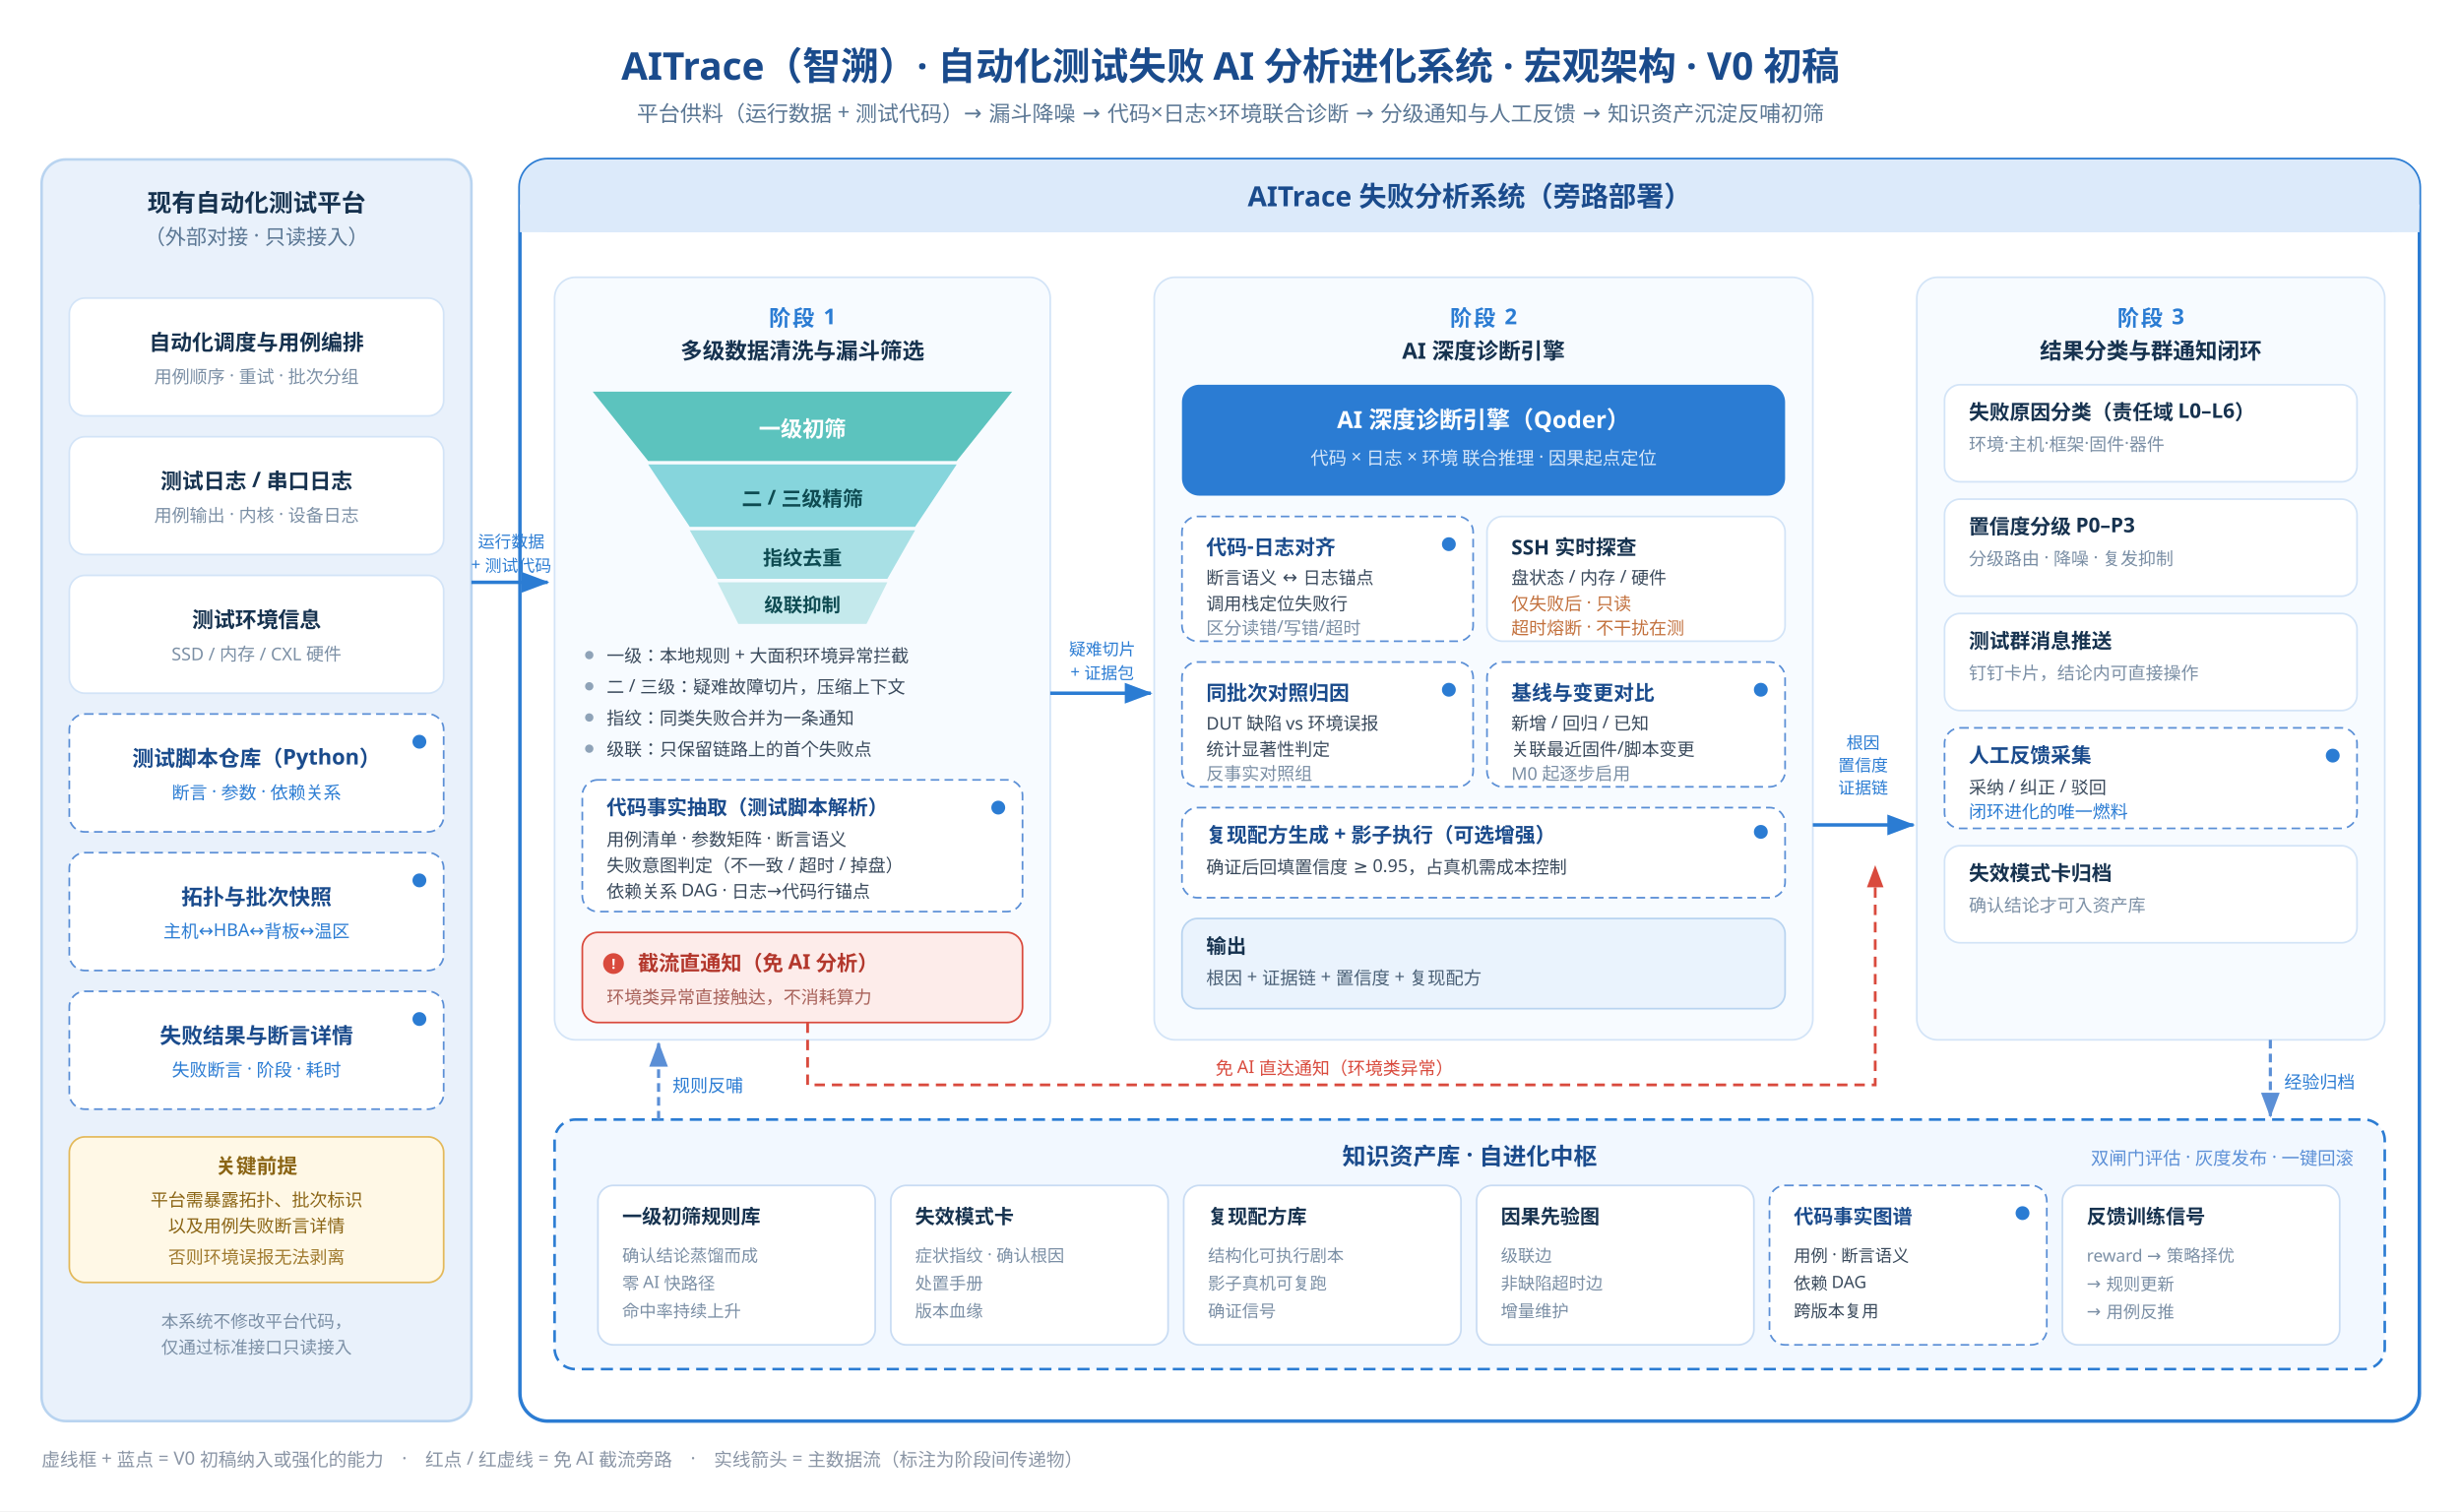
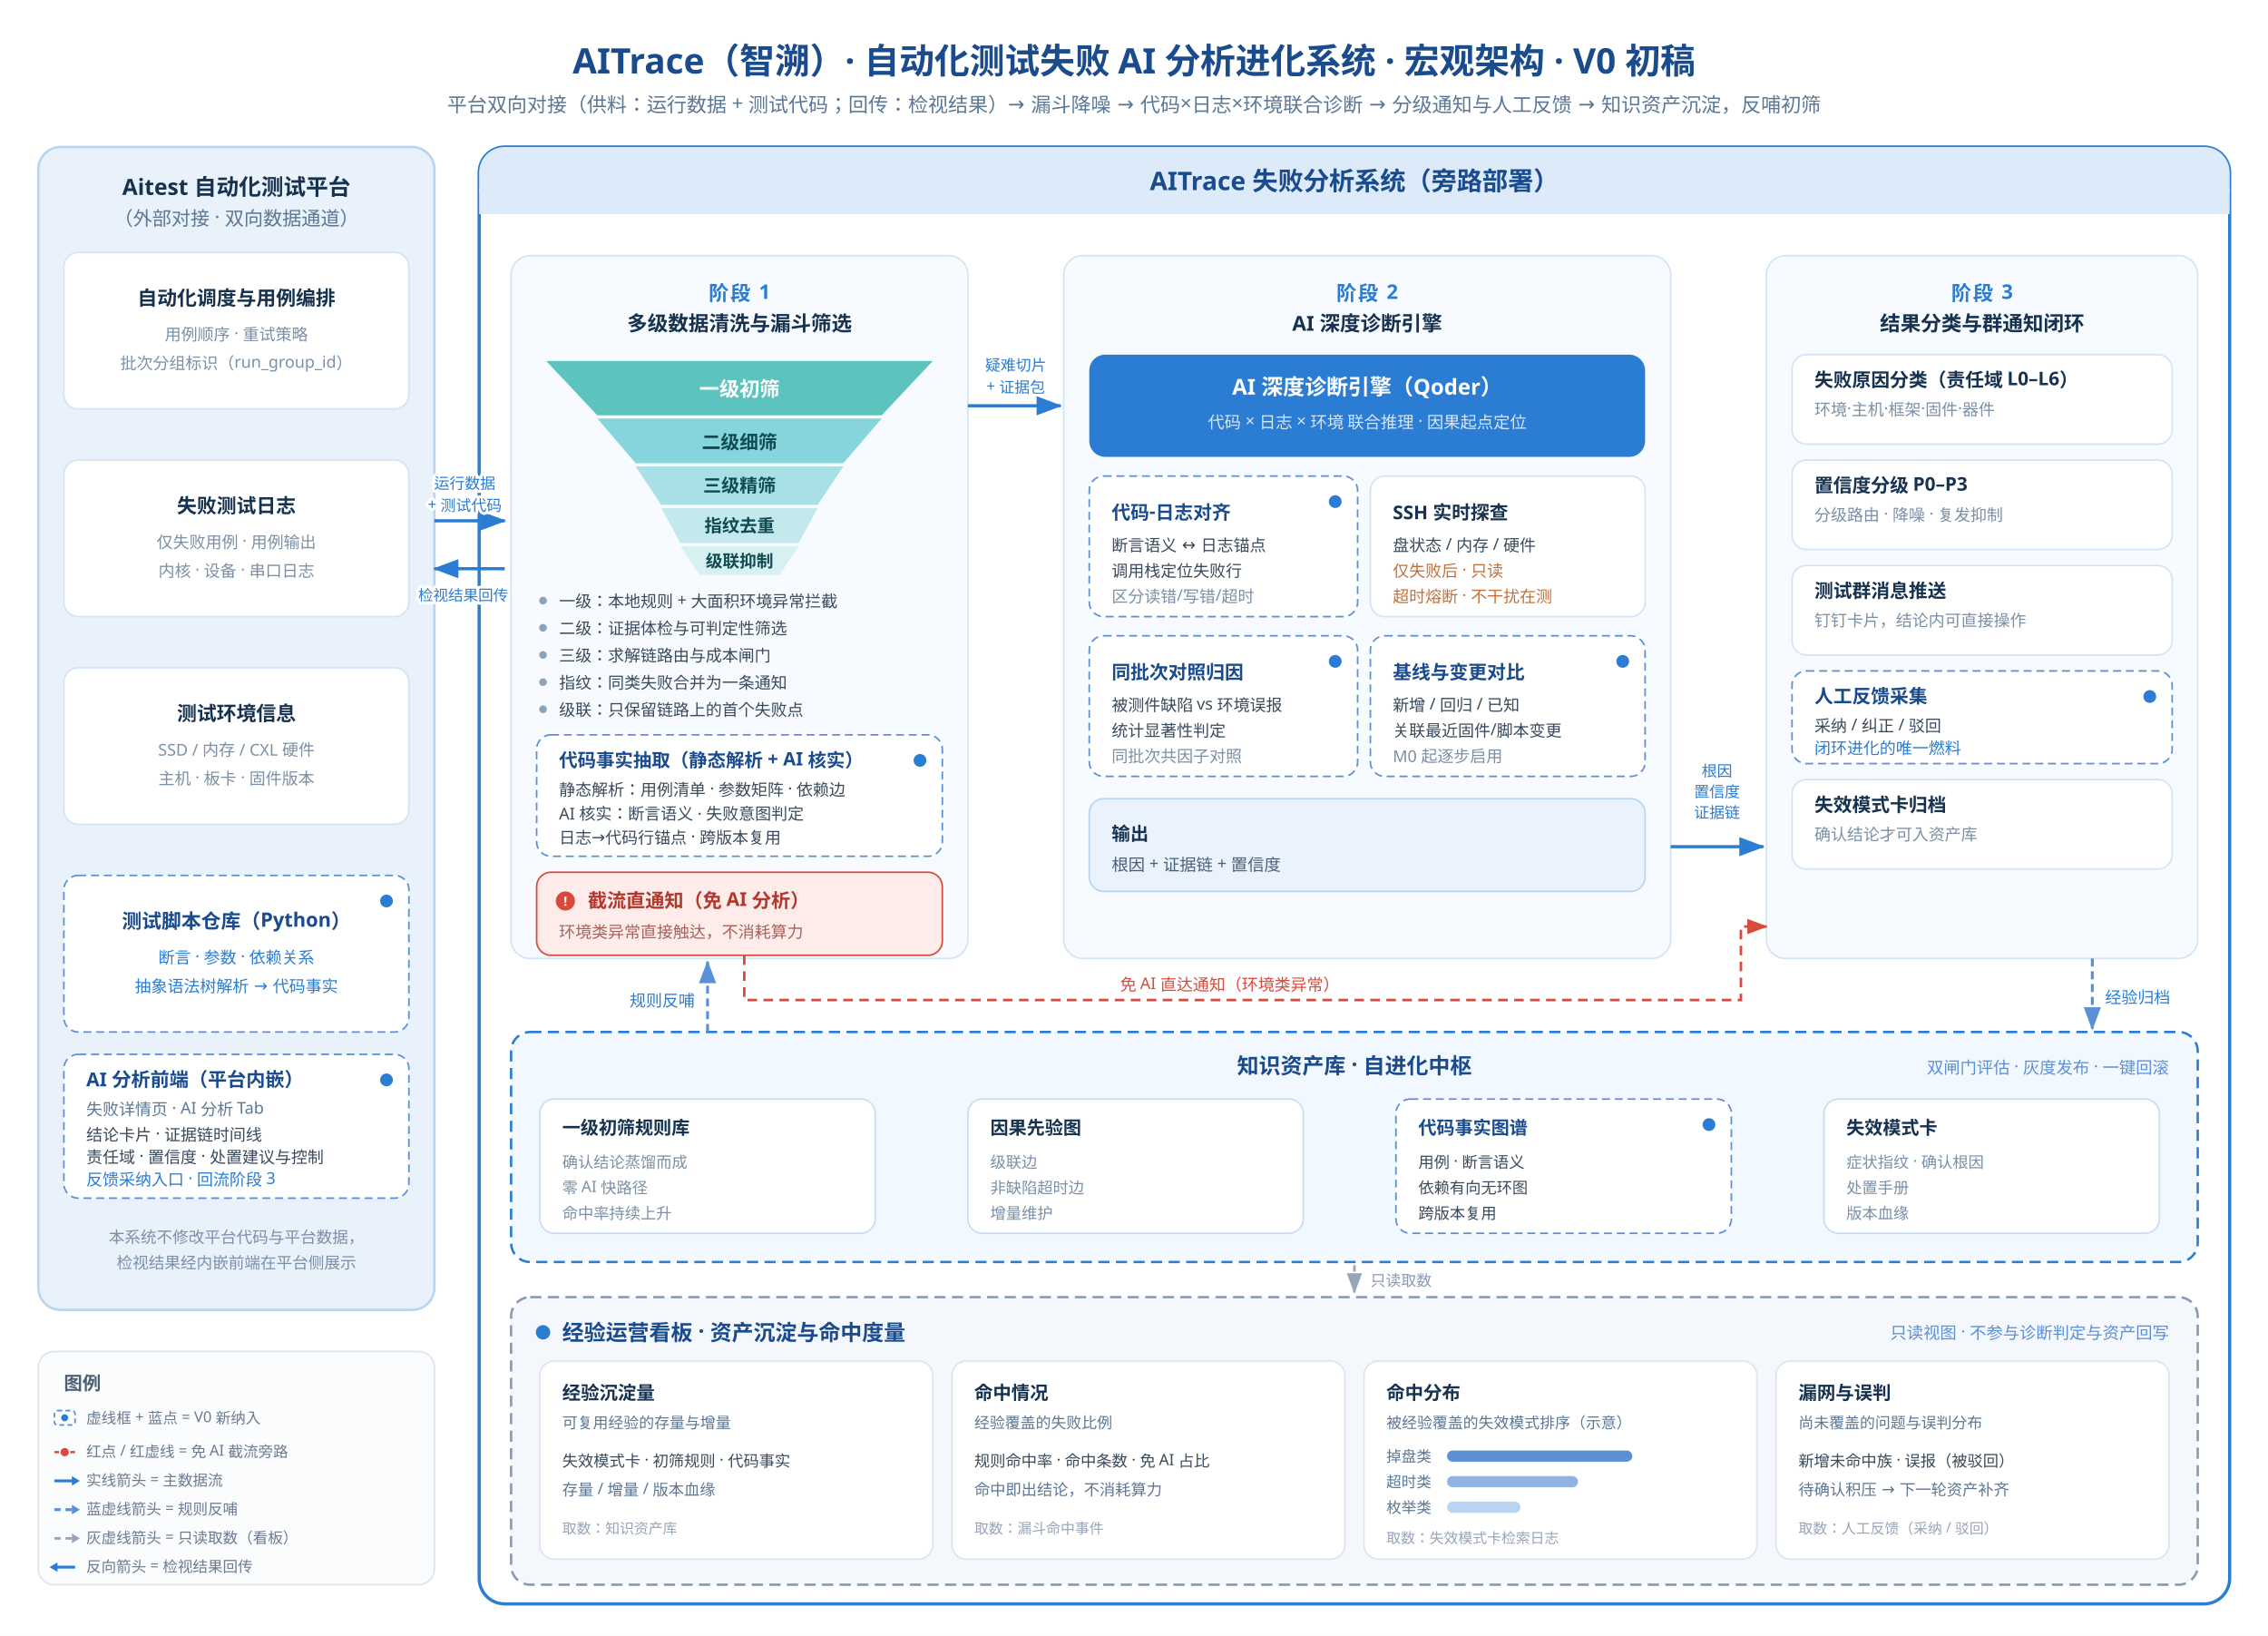
- <svg xmlns="http://www.w3.org/2000/svg" viewBox="0 0 1420 872" width="1420" height="872" font-family="'Outfit','PingFang SC','Microsoft YaHei',sans-serif">
+ <svg xmlns="http://www.w3.org/2000/svg" viewBox="0 0 1420 1024" width="1420" height="1024" font-family="'Outfit','PingFang SC','Microsoft YaHei',sans-serif">
  <defs>
    <marker id="b" markerWidth="9" markerHeight="9" refX="7.5" refY="3" orient="auto">
      <polygon points="0 0, 8 3, 0 6" fill="#2b7cd3" />
    </marker>
    <marker id="r" markerWidth="9" markerHeight="9" refX="7.5" refY="3" orient="auto">
      <polygon points="0 0, 8 3, 0 6" fill="#d94a3d" />
    </marker>
    <marker id="bd" markerWidth="9" markerHeight="9" refX="7.5" refY="3" orient="auto">
      <polygon points="0 0, 8 3, 0 6" fill="#5b8fd6" />
    </marker>
+     <marker id="g" markerWidth="9" markerHeight="9" refX="7.5" refY="3" orient="auto">
+       <polygon points="0 0, 8 3, 0 6" fill="#98a4b8" />
+     </marker>
  </defs>
-   <rect x="0" y="0" width="1420" height="872" fill="#ffffff" />
+   <rect x="0" y="0" width="1420" height="1024" fill="#ffffff" />
  <text x="710" y="46" text-anchor="middle" font-size="22" font-weight="700" fill="#1a4b8c">AITrace（智溯）· 自动化测试失败 AI 分析进化系统 · 宏观架构 · V0 初稿</text>
-   <text x="710" y="70" text-anchor="middle" font-size="12.5" fill="#5b7794">平台供料（运行数据 + 测试代码）→ 漏斗降噪 → 代码×日志×环境联合诊断 → 分级通知与人工反馈 → 知识资产沉淀反哺初筛</text>
+   <text x="710" y="70" text-anchor="middle" font-size="12.5" fill="#5b7794">平台双向对接（供料：运行数据 + 测试代码；回传：检视结果）→ 漏斗降噪 → 代码×日志×环境联合诊断 → 分级通知与人工反馈 → 知识资产沉淀，反哺初筛</text>
  <rect x="24" y="92" width="248" height="728" rx="14" fill="#e9f1fb" stroke="#b9d4f0" stroke-width="1.5" />
-   <text x="148" y="122" text-anchor="middle" font-size="14" font-weight="700" fill="#16324f">现有自动化测试平台</text>
-   <text x="148" y="141" text-anchor="middle" font-size="12" fill="#5b7794">（外部对接 · 只读接入）</text>
-   <rect x="40" y="172" width="216" height="68" rx="9" fill="#ffffff" stroke="#d3e4f7" />
-   <text x="148" y="202" text-anchor="middle" font-size="12.4" font-weight="600" fill="#16324f">自动化调度与用例编排</text>
-   <text x="148" y="221" text-anchor="middle" font-size="10.2" fill="#7b8fa5">用例顺序 · 重试 · 批次分组</text>
-   <rect x="40" y="252" width="216" height="68" rx="9" fill="#ffffff" stroke="#d3e4f7" />
-   <text x="148" y="282" text-anchor="middle" font-size="12.4" font-weight="600" fill="#16324f">测试日志 / 串口日志</text>
-   <text x="148" y="301" text-anchor="middle" font-size="10.2" fill="#7b8fa5">用例输出 · 内核 · 设备日志</text>
-   <rect x="40" y="332" width="216" height="68" rx="9" fill="#ffffff" stroke="#d3e4f7" />
-   <text x="148" y="362" text-anchor="middle" font-size="12.4" font-weight="600" fill="#16324f">测试环境信息</text>
-   <text x="148" y="381" text-anchor="middle" font-size="10.2" fill="#7b8fa5">SSD / 内存 / CXL 硬件</text>
-   <rect x="40" y="412" width="216" height="68" rx="9" fill="#ffffff" stroke="#5b8fd6" stroke-dasharray="5 3" />
-   <circle cx="242" cy="428" r="4" fill="#2b7cd3" />
-   <text x="148" y="442" text-anchor="middle" font-size="12.4" font-weight="700" fill="#1a4b8c">测试脚本仓库（Python）</text>
-   <text x="148" y="461" text-anchor="middle" font-size="10.2" fill="#2b7cd3">断言 · 参数 · 依赖关系</text>
-   <rect x="40" y="492" width="216" height="68" rx="9" fill="#ffffff" stroke="#5b8fd6" stroke-dasharray="5 3" />
-   <circle cx="242" cy="508" r="4" fill="#2b7cd3" />
-   <text x="148" y="522" text-anchor="middle" font-size="12.4" font-weight="700" fill="#1a4b8c">拓扑与批次快照</text>
-   <text x="148" y="541" text-anchor="middle" font-size="10.2" fill="#2b7cd3">主机↔HBA↔背板↔温区</text>
-   <rect x="40" y="572" width="216" height="68" rx="9" fill="#ffffff" stroke="#5b8fd6" stroke-dasharray="5 3" />
-   <circle cx="242" cy="588" r="4" fill="#2b7cd3" />
-   <text x="148" y="602" text-anchor="middle" font-size="12.4" font-weight="700" fill="#1a4b8c">失败结果与断言详情</text>
-   <text x="148" y="621" text-anchor="middle" font-size="10.2" fill="#2b7cd3">失败断言 · 阶段 · 耗时</text>
-   <rect x="40" y="656" width="216" height="84" rx="9" fill="#fff8e6" stroke="#e3b95a" />
-   <text x="148" y="677" text-anchor="middle" font-size="11.8" font-weight="700" fill="#8a6414">关键前提</text>
-   <text x="148" y="696" text-anchor="middle" font-size="10.2" fill="#8a6414">平台需暴露拓扑、批次标识</text>
-   <text x="148" y="711" text-anchor="middle" font-size="10.2" fill="#8a6414">以及用例失败断言详情</text>
-   <text x="148" y="729" text-anchor="middle" font-size="10.2" fill="#a07a2e">否则环境误报无法剥离</text>
-   <text x="148" y="766" text-anchor="middle" font-size="10" fill="#7b8fa5">本系统不修改平台代码，</text>
-   <text x="148" y="781" text-anchor="middle" font-size="10" fill="#7b8fa5">仅通过标准接口只读接入</text>
-   <rect x="300" y="92" width="1096" height="728" rx="16" fill="#ffffff" stroke="#2b7cd3" stroke-width="2" />
+   <text x="148" y="122" text-anchor="middle" font-size="14" font-weight="700" fill="#16324f">Aitest 自动化测试平台</text>
+   <text x="148" y="141" text-anchor="middle" font-size="12" fill="#5b7794">（外部对接 · 双向数据通道）</text>
+   <rect x="40" y="158" width="216" height="98" rx="9" fill="#ffffff" stroke="#d3e4f7" />
+   <text x="148" y="191" text-anchor="middle" font-size="12.4" font-weight="600" fill="#16324f">自动化调度与用例编排</text>
+   <text x="148" y="213" text-anchor="middle" font-size="10.2" fill="#7b8fa5">用例顺序 · 重试策略</text>
+   <text x="148" y="231" text-anchor="middle" font-size="10.2" fill="#7b8fa5">批次分组标识（run_group_id）</text>
+   <rect x="40" y="288" width="216" height="98" rx="9" fill="#ffffff" stroke="#d3e4f7" />
+   <text x="148" y="321" text-anchor="middle" font-size="12.4" font-weight="600" fill="#16324f">失败测试日志</text>
+   <text x="148" y="343" text-anchor="middle" font-size="10.2" fill="#7b8fa5">仅失败用例 · 用例输出</text>
+   <text x="148" y="361" text-anchor="middle" font-size="10.2" fill="#7b8fa5">内核 · 设备 · 串口日志</text>
+   <rect x="40" y="418" width="216" height="98" rx="9" fill="#ffffff" stroke="#d3e4f7" />
+   <text x="148" y="451" text-anchor="middle" font-size="12.4" font-weight="600" fill="#16324f">测试环境信息</text>
+   <text x="148" y="473" text-anchor="middle" font-size="10.2" fill="#7b8fa5">SSD / 内存 / CXL 硬件</text>
+   <text x="148" y="491" text-anchor="middle" font-size="10.2" fill="#7b8fa5">主机 · 板卡 · 固件版本</text>
+   <rect x="40" y="548" width="216" height="98" rx="9" fill="#ffffff" stroke="#5b8fd6" stroke-dasharray="5 3" />
+   <circle cx="242" cy="564" r="4" fill="#2b7cd3" />
+   <text x="148" y="581" text-anchor="middle" font-size="12.4" font-weight="700" fill="#1a4b8c">测试脚本仓库（Python）</text>
+   <text x="148" y="603" text-anchor="middle" font-size="10.2" fill="#2b7cd3">断言 · 参数 · 依赖关系</text>
+   <text x="148" y="621" text-anchor="middle" font-size="10.2" fill="#2b7cd3">抽象语法树解析 → 代码事实</text>
+   <rect x="40" y="660" width="216" height="90" rx="9" fill="#ffffff" stroke="#5b8fd6" stroke-dasharray="5 3" />
+   <circle cx="242" cy="676" r="4" fill="#2b7cd3" />
+   <text x="54" y="680" font-size="12" font-weight="700" fill="#1a4b8c">AI 分析前端（平台内嵌）</text>
+   <text x="54" y="698" font-size="10.2" fill="#5b7794">失败详情页 · AI 分析 Tab</text>
+   <text x="54" y="714" font-size="10.2" fill="#3a4a5c">结论卡片 · 证据链时间线</text>
+   <text x="54" y="728" font-size="10.2" fill="#3a4a5c">责任域 · 置信度 · 处置建议与控制</text>
+   <text x="54" y="742" font-size="10.2" fill="#2b7cd3">反馈采纳入口 · 回流阶段 3</text>
+   <text x="148" y="778" text-anchor="middle" font-size="10" fill="#7b8fa5">本系统不修改平台代码与平台数据，</text>
+   <text x="148" y="794" text-anchor="middle" font-size="10" fill="#7b8fa5">检视结果经内嵌前端在平台侧展示</text>
+   <rect x="300" y="92" width="1096" height="912" rx="16" fill="#ffffff" stroke="#2b7cd3" stroke-width="2" />
  <rect x="300" y="92" width="1096" height="42" rx="16" fill="#dceafa" />
  <rect x="300" y="118" width="1096" height="16" fill="#dceafa" />
  <text x="848" y="119" text-anchor="middle" font-size="16" font-weight="700" fill="#1a4b8c">AITrace 失败分析系统（旁路部署）</text>
  <rect x="320" y="160" width="286" height="440" rx="12" fill="#f7fbff" stroke="#d3e4f7" />
  <text x="463" y="188" text-anchor="middle" font-size="12.6" font-weight="600" fill="#2b7cd3" letter-spacing="1">阶段 1</text>
  <text x="463" y="207" text-anchor="middle" font-size="12.8" font-weight="700" fill="#16324f">多级数据清洗与漏斗筛选</text>
-   <polygon points="342,226 584,226 552,266 374,266" fill="#5cc3be" />
-   <text x="463" y="252" text-anchor="middle" font-size="12.6" font-weight="700" fill="#ffffff">一级初筛</text>
-   <polygon points="374,268 552,268 528,304 398,304" fill="#86d5dc" />
-   <text x="463" y="292" text-anchor="middle" font-size="11.8" font-weight="600" fill="#0e4b52">二 / 三级精筛</text>
-   <polygon points="398,306 528,306 512,334 414,334" fill="#a8e0e5" />
-   <text x="463" y="326" text-anchor="middle" font-size="11.4" font-weight="600" fill="#0e4b52">指纹去重</text>
-   <polygon points="414,336 512,336 500,360 426,360" fill="#c4e9ec" />
-   <text x="463" y="353" text-anchor="middle" font-size="11" font-weight="600" fill="#0e4b52">级联抑制</text>
-   <circle cx="340" cy="378" r="2.4" fill="#8fa3b8" />
-   <text x="350" y="382" font-size="10.2" fill="#3a4a5c">一级：本地规则 + 大面积环境异常拦截</text>
-   <circle cx="340" cy="396" r="2.4" fill="#8fa3b8" />
-   <text x="350" y="400" font-size="10.2" fill="#3a4a5c">二 / 三级：疑难故障切片，压缩上下文</text>
-   <circle cx="340" cy="414" r="2.4" fill="#8fa3b8" />
-   <text x="350" y="418" font-size="10.2" fill="#3a4a5c">指纹：同类失败合并为一条通知</text>
-   <circle cx="340" cy="432" r="2.4" fill="#8fa3b8" />
-   <text x="350" y="436" font-size="10.2" fill="#3a4a5c">级联：只保留链路上的首个失败点</text>
-   <rect x="336" y="450" width="254" height="76" rx="9" fill="#ffffff" stroke="#5b8fd6" stroke-dasharray="5 3" />
-   <circle cx="576" cy="466" r="4" fill="#2b7cd3" />
-   <text x="350" y="470" font-size="11.6" font-weight="700" fill="#1a4b8c">代码事实抽取（测试脚本解析）</text>
-   <text x="350" y="488" font-size="10.2" fill="#3a4a5c">用例清单 · 参数矩阵 · 断言语义</text>
-   <text x="350" y="503" font-size="10.2" fill="#3a4a5c">失败意图判定（不一致 / 超时 / 掉盘）</text>
-   <text x="350" y="518" font-size="10.2" fill="#3a4a5c">依赖关系 DAG · 日志→代码行锚点</text>
-   <rect x="336" y="538" width="254" height="52" rx="9" fill="#fdecea" stroke="#d94a3d" />
-   <circle cx="354" cy="556" r="6" fill="#d94a3d" />
-   <text x="354" y="559" text-anchor="middle" font-size="8" font-weight="700" fill="#ffffff">!</text>
-   <text x="368" y="560" font-size="12" font-weight="700" fill="#b3372c">截流直通知（免 AI 分析）</text>
-   <text x="350" y="579" font-size="10.2" fill="#a8625a">环境类异常直接触达，不消耗算力</text>
+   <polygon points="342,226 584,226 552,260 374,260" fill="#5cc3be" />
+   <text x="463" y="248" text-anchor="middle" font-size="12.6" font-weight="700" fill="#ffffff">一级初筛</text>
+   <polygon points="374,262 552,262 528,290 398,290" fill="#86d5dc" />
+   <text x="463" y="281" text-anchor="middle" font-size="11.8" font-weight="600" fill="#0e4b52">二级细筛</text>
+   <polygon points="398,292 528,292 512,316 414,316" fill="#a8e0e5" />
+   <text x="463" y="308" text-anchor="middle" font-size="11.4" font-weight="600" fill="#0e4b52">三级精筛</text>
+   <polygon points="414,318 512,318 500,340 426,340" fill="#c4e9ec" />
+   <text x="463" y="333" text-anchor="middle" font-size="11" font-weight="600" fill="#0e4b52">指纹去重</text>
+   <polygon points="426,342 500,342 488,360 438,360" fill="#d7f0f2" />
+   <text x="463" y="355" text-anchor="middle" font-size="10.6" font-weight="600" fill="#0e4b52">级联抑制</text>
+   <circle cx="340" cy="376" r="2.4" fill="#8fa3b8" />
+   <text x="350" y="380" font-size="10.2" fill="#3a4a5c">一级：本地规则 + 大面积环境异常拦截</text>
+   <circle cx="340" cy="393" r="2.4" fill="#8fa3b8" />
+   <text x="350" y="397" font-size="10.2" fill="#3a4a5c">二级：证据体检与可判定性筛选</text>
+   <circle cx="340" cy="410" r="2.4" fill="#8fa3b8" />
+   <text x="350" y="414" font-size="10.2" fill="#3a4a5c">三级：求解链路由与成本闸门</text>
+   <circle cx="340" cy="427" r="2.4" fill="#8fa3b8" />
+   <text x="350" y="431" font-size="10.2" fill="#3a4a5c">指纹：同类失败合并为一条通知</text>
+   <circle cx="340" cy="444" r="2.4" fill="#8fa3b8" />
+   <text x="350" y="448" font-size="10.2" fill="#3a4a5c">级联：只保留链路上的首个失败点</text>
+   <rect x="336" y="460" width="254" height="76" rx="9" fill="#ffffff" stroke="#5b8fd6" stroke-dasharray="5 3" />
+   <circle cx="576" cy="476" r="4" fill="#2b7cd3" />
+   <text x="350" y="480" font-size="11.6" font-weight="700" fill="#1a4b8c">代码事实抽取（静态解析 + AI 核实）</text>
+   <text x="350" y="498" font-size="10.2" fill="#3a4a5c">静态解析：用例清单 · 参数矩阵 · 依赖边</text>
+   <text x="350" y="513" font-size="10.2" fill="#3a4a5c">AI 核实：断言语义 · 失败意图判定</text>
+   <text x="350" y="528" font-size="10.2" fill="#3a4a5c">日志→代码行锚点 · 跨版本复用</text>
+   <rect x="336" y="546" width="254" height="52" rx="9" fill="#fdecea" stroke="#d94a3d" />
+   <circle cx="354" cy="564" r="6" fill="#d94a3d" />
+   <text x="354" y="567" text-anchor="middle" font-size="8" font-weight="700" fill="#ffffff">!</text>
+   <text x="368" y="568" font-size="12" font-weight="700" fill="#b3372c">截流直通知（免 AI 分析）</text>
+   <text x="350" y="587" font-size="10.2" fill="#a8625a">环境类异常直接触达，不消耗算力</text>
  <rect x="666" y="160" width="380" height="440" rx="12" fill="#f7fbff" stroke="#d3e4f7" />
  <text x="856" y="188" text-anchor="middle" font-size="12.6" font-weight="600" fill="#2b7cd3" letter-spacing="1">阶段 2</text>
  <text x="856" y="207" text-anchor="middle" font-size="12.8" font-weight="700" fill="#16324f">AI 深度诊断引擎</text>
  <rect x="682" y="222" width="348" height="64" rx="10" fill="#2b7cd3" />
  <text x="856" y="247" text-anchor="middle" font-size="13.6" font-weight="700" fill="#ffffff">AI 深度诊断引擎（Qoder）</text>
  <text x="856" y="268" text-anchor="middle" font-size="10.4" fill="#d5e6f9">代码 × 日志 × 环境 联合推理 · 因果起点定位</text>
-   <rect x="682" y="298" width="168" height="72" rx="9" fill="#ffffff" stroke="#5b8fd6" stroke-dasharray="5 3" />
+   <rect x="682" y="298" width="168" height="88" rx="9" fill="#ffffff" stroke="#5b8fd6" stroke-dasharray="5 3" />
  <circle cx="836" cy="314" r="4" fill="#2b7cd3" />
-   <text x="696" y="320" font-size="11.8" font-weight="700" fill="#1a4b8c">代码-日志对齐</text>
-   <text x="696" y="337" font-size="10.2" fill="#3a4a5c">断言语义 ↔ 日志锚点</text>
-   <text x="696" y="352" font-size="10.2" fill="#3a4a5c">调用栈定位失败行</text>
-   <text x="696" y="366" font-size="10.2" fill="#7b8fa5">区分读错/写错/超时</text>
-   <rect x="858" y="298" width="172" height="72" rx="9" fill="#ffffff" stroke="#d3e4f7" />
-   <text x="872" y="320" font-size="11.8" font-weight="700" fill="#16324f">SSH 实时探查</text>
-   <text x="872" y="337" font-size="10.2" fill="#3a4a5c">盘状态 / 内存 / 硬件</text>
-   <text x="872" y="352" font-size="10.2" fill="#c2703c">仅失败后 · 只读</text>
-   <text x="872" y="366" font-size="10.2" fill="#c2703c">超时熔断 · 不干扰在测</text>
-   <rect x="682" y="382" width="168" height="72" rx="9" fill="#ffffff" stroke="#5b8fd6" stroke-dasharray="5 3" />
-   <circle cx="836" cy="398" r="4" fill="#2b7cd3" />
-   <text x="696" y="404" font-size="11.8" font-weight="700" fill="#1a4b8c">同批次对照归因</text>
-   <text x="696" y="421" font-size="10.2" fill="#3a4a5c">DUT 缺陷 vs 环境误报</text>
-   <text x="696" y="436" font-size="10.2" fill="#3a4a5c">统计显著性判定</text>
-   <text x="696" y="450" font-size="10.2" fill="#7b8fa5">反事实对照组</text>
-   <rect x="858" y="382" width="172" height="72" rx="9" fill="#ffffff" stroke="#5b8fd6" stroke-dasharray="5 3" />
-   <circle cx="1016" cy="398" r="4" fill="#2b7cd3" />
-   <text x="872" y="404" font-size="11.8" font-weight="700" fill="#1a4b8c">基线与变更对比</text>
-   <text x="872" y="421" font-size="10.2" fill="#3a4a5c">新增 / 回归 / 已知</text>
-   <text x="872" y="436" font-size="10.2" fill="#3a4a5c">关联最近固件/脚本变更</text>
-   <text x="872" y="450" font-size="10.2" fill="#7b8fa5">M0 起逐步启用</text>
-   <rect x="682" y="466" width="348" height="52" rx="9" fill="#ffffff" stroke="#5b8fd6" stroke-dasharray="5 3" />
-   <circle cx="1016" cy="480" r="4" fill="#2b7cd3" />
-   <text x="696" y="486" font-size="11.8" font-weight="700" fill="#1a4b8c">复现配方生成 + 影子执行（可选增强）</text>
-   <text x="696" y="504" font-size="10.2" fill="#3a4a5c">确证后回填置信度 ≥ 0.95，占真机需成本控制</text>
-   <rect x="682" y="530" width="348" height="52" rx="9" fill="#eaf3fd" stroke="#b9d4f0" />
-   <text x="696" y="550" font-size="11.6" font-weight="700" fill="#16324f">输出</text>
-   <text x="696" y="568" font-size="10.4" fill="#4a6076">根因 + 证据链 + 置信度 + 复现配方</text>
+   <text x="696" y="325" font-size="11.8" font-weight="700" fill="#1a4b8c">代码-日志对齐</text>
+   <text x="696" y="345" font-size="10.2" fill="#3a4a5c">断言语义 ↔ 日志锚点</text>
+   <text x="696" y="361" font-size="10.2" fill="#3a4a5c">调用栈定位失败行</text>
+   <text x="696" y="377" font-size="10.2" fill="#7b8fa5">区分读错/写错/超时</text>
+   <rect x="858" y="298" width="172" height="88" rx="9" fill="#ffffff" stroke="#d3e4f7" />
+   <text x="872" y="325" font-size="11.8" font-weight="700" fill="#16324f">SSH 实时探查</text>
+   <text x="872" y="345" font-size="10.2" fill="#3a4a5c">盘状态 / 内存 / 硬件</text>
+   <text x="872" y="361" font-size="10.2" fill="#c2703c">仅失败后 · 只读</text>
+   <text x="872" y="377" font-size="10.2" fill="#c2703c">超时熔断 · 不干扰在测</text>
+   <rect x="682" y="398" width="168" height="88" rx="9" fill="#ffffff" stroke="#5b8fd6" stroke-dasharray="5 3" />
+   <circle cx="836" cy="414" r="4" fill="#2b7cd3" />
+   <text x="696" y="425" font-size="11.8" font-weight="700" fill="#1a4b8c">同批次对照归因</text>
+   <text x="696" y="445" font-size="10.2" fill="#3a4a5c">被测件缺陷 vs 环境误报</text>
+   <text x="696" y="461" font-size="10.2" fill="#3a4a5c">统计显著性判定</text>
+   <text x="696" y="477" font-size="10.2" fill="#7b8fa5">同批次共因子对照</text>
+   <rect x="858" y="398" width="172" height="88" rx="9" fill="#ffffff" stroke="#5b8fd6" stroke-dasharray="5 3" />
+   <circle cx="1016" cy="414" r="4" fill="#2b7cd3" />
+   <text x="872" y="425" font-size="11.8" font-weight="700" fill="#1a4b8c">基线与变更对比</text>
+   <text x="872" y="445" font-size="10.2" fill="#3a4a5c">新增 / 回归 / 已知</text>
+   <text x="872" y="461" font-size="10.2" fill="#3a4a5c">关联最近固件/脚本变更</text>
+   <text x="872" y="477" font-size="10.2" fill="#7b8fa5">M0 起逐步启用</text>
+   <rect x="682" y="500" width="348" height="58" rx="9" fill="#eaf3fd" stroke="#b9d4f0" />
+   <text x="696" y="526" font-size="11.6" font-weight="700" fill="#16324f">输出</text>
+   <text x="696" y="545" font-size="10.4" fill="#4a6076">根因 + 证据链 + 置信度</text>
  <rect x="1106" y="160" width="270" height="440" rx="12" fill="#f7fbff" stroke="#d3e4f7" />
  <text x="1241" y="188" text-anchor="middle" font-size="12.6" font-weight="600" fill="#2b7cd3" letter-spacing="1">阶段 3</text>
  <text x="1241" y="207" text-anchor="middle" font-size="12.8" font-weight="700" fill="#16324f">结果分类与群通知闭环</text>
  <rect x="1122" y="222" width="238" height="56" rx="9" fill="#ffffff" stroke="#d3e4f7" />
  <text x="1136" y="242" font-size="11.8" font-weight="700" fill="#16324f">失败原因分类（责任域 L0–L6）</text>
  <text x="1136" y="260" font-size="10.2" fill="#7b8fa5">环境·主机·框架·固件·器件</text>
  <rect x="1122" y="288" width="238" height="56" rx="9" fill="#ffffff" stroke="#d3e4f7" />
  <text x="1136" y="308" font-size="11.8" font-weight="700" fill="#16324f">置信度分级 P0–P3</text>
  <text x="1136" y="326" font-size="10.2" fill="#7b8fa5">分级路由 · 降噪 · 复发抑制</text>
  <rect x="1122" y="354" width="238" height="56" rx="9" fill="#ffffff" stroke="#d3e4f7" />
  <text x="1136" y="374" font-size="11.8" font-weight="700" fill="#16324f">测试群消息推送</text>
  <text x="1136" y="392" font-size="10.2" fill="#7b8fa5">钉钉卡片，结论内可直接操作</text>
  <rect x="1122" y="420" width="238" height="58" rx="9" fill="#ffffff" stroke="#5b8fd6" stroke-dasharray="5 3" />
  <circle cx="1346" cy="436" r="4" fill="#2b7cd3" />
  <text x="1136" y="440" font-size="11.8" font-weight="700" fill="#1a4b8c">人工反馈采集</text>
  <text x="1136" y="458" font-size="10.2" fill="#3a4a5c">采纳 / 纠正 / 驳回</text>
  <text x="1136" y="472" font-size="10.2" fill="#2b7cd3">闭环进化的唯一燃料</text>
  <rect x="1122" y="488" width="238" height="56" rx="9" fill="#ffffff" stroke="#d3e4f7" />
  <text x="1136" y="508" font-size="11.8" font-weight="700" fill="#16324f">失效模式卡归档</text>
  <text x="1136" y="526" font-size="10.2" fill="#7b8fa5">确认结论才可入资产库</text>
  <rect x="320" y="646" width="1056" height="144" rx="12" fill="#f2f8ff" stroke="#2b7cd3" stroke-width="1.5" stroke-dasharray="7 4" />
  <text x="848" y="672" text-anchor="middle" font-size="13.6" font-weight="700" fill="#1a4b8c">知识资产库 · 自进化中枢</text>
  <text x="1358" y="672" text-anchor="end" font-size="10.4" fill="#5b8fd6">双闸门评估 · 灰度发布 · 一键回滚</text>
-   <rect x="345" y="684" width="160" height="92" rx="9" fill="#ffffff" stroke="#c9dcf3" />
-   <text x="359" y="706" font-size="11.4" font-weight="700" fill="#16324f">一级初筛规则库</text>
-   <text x="359" y="728" font-size="9.8" fill="#7b8fa5">确认结论蒸馏而成</text>
-   <text x="359" y="744" font-size="9.8" fill="#7b8fa5">零 AI 快路径</text>
-   <text x="359" y="760" font-size="9.8" fill="#7b8fa5">命中率持续上升</text>
-   <rect x="514" y="684" width="160" height="92" rx="9" fill="#ffffff" stroke="#c9dcf3" />
-   <text x="528" y="706" font-size="11.4" font-weight="700" fill="#16324f">失效模式卡</text>
-   <text x="528" y="728" font-size="9.8" fill="#7b8fa5">症状指纹 · 确认根因</text>
-   <text x="528" y="744" font-size="9.8" fill="#7b8fa5">处置手册</text>
-   <text x="528" y="760" font-size="9.8" fill="#7b8fa5">版本血缘</text>
-   <rect x="683" y="684" width="160" height="92" rx="9" fill="#ffffff" stroke="#c9dcf3" />
-   <text x="697" y="706" font-size="11.4" font-weight="700" fill="#16324f">复现配方库</text>
-   <text x="697" y="728" font-size="9.8" fill="#7b8fa5">结构化可执行剧本</text>
-   <text x="697" y="744" font-size="9.8" fill="#7b8fa5">影子真机可复跑</text>
-   <text x="697" y="760" font-size="9.8" fill="#7b8fa5">确证信号</text>
-   <rect x="852" y="684" width="160" height="92" rx="9" fill="#ffffff" stroke="#c9dcf3" />
-   <text x="866" y="706" font-size="11.4" font-weight="700" fill="#16324f">因果先验图</text>
-   <text x="866" y="728" font-size="9.8" fill="#7b8fa5">级联边</text>
-   <text x="866" y="744" font-size="9.8" fill="#7b8fa5">非缺陷超时边</text>
-   <text x="866" y="760" font-size="9.8" fill="#7b8fa5">增量维护</text>
-   <rect x="1021" y="684" width="160" height="92" rx="9" fill="#ffffff" stroke="#5b8fd6" stroke-dasharray="5 3" />
-   <circle cx="1167" cy="700" r="4" fill="#2b7cd3" />
-   <text x="1035" y="706" font-size="11.4" font-weight="700" fill="#1a4b8c">代码事实图谱</text>
-   <text x="1035" y="728" font-size="9.8" fill="#3a4a5c">用例 · 断言语义</text>
-   <text x="1035" y="744" font-size="9.8" fill="#3a4a5c">依赖 DAG</text>
-   <text x="1035" y="760" font-size="9.8" fill="#3a4a5c">跨版本复用</text>
-   <rect x="1190" y="684" width="160" height="92" rx="9" fill="#ffffff" stroke="#c9dcf3" />
-   <text x="1204" y="706" font-size="11.4" font-weight="700" fill="#16324f">反馈训练信号</text>
-   <text x="1204" y="728" font-size="9.8" fill="#7b8fa5">reward → 策略择优</text>
-   <text x="1204" y="744" font-size="9.8" fill="#7b8fa5">→ 规则更新</text>
-   <text x="1204" y="760" font-size="9.8" fill="#7b8fa5">→ 用例反推</text>
-   <line x1="272" y1="336" x2="316" y2="336" stroke="#2b7cd3" stroke-width="2" marker-end="url(#b)" />
-   <text x="295" y="316" text-anchor="middle" font-size="9.6" fill="#2b7cd3">运行数据</text>
-   <text x="295" y="329" text-anchor="middle" font-size="9.6" fill="#2b7cd3">+ 测试代码</text>
-   <line x1="606" y1="400" x2="664" y2="400" stroke="#2b7cd3" stroke-width="2" marker-end="url(#b)" />
-   <text x="636" y="378" text-anchor="middle" font-size="9.6" fill="#2b7cd3">疑难切片</text>
-   <text x="636" y="391" text-anchor="middle" font-size="9.6" fill="#2b7cd3">+ 证据包</text>
-   <line x1="1046" y1="476" x2="1104" y2="476" stroke="#2b7cd3" stroke-width="2" marker-end="url(#b)" />
-   <text x="1075" y="432" text-anchor="middle" font-size="9.6" fill="#2b7cd3">根因</text>
-   <text x="1075" y="445" text-anchor="middle" font-size="9.6" fill="#2b7cd3">置信度</text>
-   <text x="1075" y="458" text-anchor="middle" font-size="9.6" fill="#2b7cd3">证据链</text>
-   <path d="M 466 590 L 466 626 L 1082 626 L 1082 500" fill="none" stroke="#d94a3d" stroke-width="1.6" stroke-dasharray="6 4" marker-end="url(#r)" />
+   <rect x="338" y="688" width="210" height="84" rx="9" fill="#ffffff" stroke="#c9dcf3" />
+   <text x="352" y="710" font-size="11.4" font-weight="700" fill="#16324f">一级初筛规则库</text>
+   <text x="352" y="731" font-size="9.8" fill="#7b8fa5">确认结论蒸馏而成</text>
+   <text x="352" y="747" font-size="9.8" fill="#7b8fa5">零 AI 快路径</text>
+   <text x="352" y="763" font-size="9.8" fill="#7b8fa5">命中率持续上升</text>
+   <rect x="606" y="688" width="210" height="84" rx="9" fill="#ffffff" stroke="#c9dcf3" />
+   <text x="620" y="710" font-size="11.4" font-weight="700" fill="#16324f">因果先验图</text>
+   <text x="620" y="731" font-size="9.8" fill="#7b8fa5">级联边</text>
+   <text x="620" y="747" font-size="9.8" fill="#7b8fa5">非缺陷超时边</text>
+   <text x="620" y="763" font-size="9.8" fill="#7b8fa5">增量维护</text>
+   <rect x="874" y="688" width="210" height="84" rx="9" fill="#ffffff" stroke="#5b8fd6" stroke-dasharray="5 3" />
+   <circle cx="1070" cy="704" r="4" fill="#2b7cd3" />
+   <text x="888" y="710" font-size="11.4" font-weight="700" fill="#1a4b8c">代码事实图谱</text>
+   <text x="888" y="731" font-size="9.8" fill="#3a4a5c">用例 · 断言语义</text>
+   <text x="888" y="747" font-size="9.8" fill="#3a4a5c">依赖有向无环图</text>
+   <text x="888" y="763" font-size="9.8" fill="#3a4a5c">跨版本复用</text>
+   <rect x="1142" y="688" width="210" height="84" rx="9" fill="#ffffff" stroke="#c9dcf3" />
+   <text x="1156" y="710" font-size="11.4" font-weight="700" fill="#16324f">失效模式卡</text>
+   <text x="1156" y="731" font-size="9.8" fill="#7b8fa5">症状指纹 · 确认根因</text>
+   <text x="1156" y="747" font-size="9.8" fill="#7b8fa5">处置手册</text>
+   <text x="1156" y="763" font-size="9.8" fill="#7b8fa5">版本血缘</text>
+   <line x1="272" y1="326" x2="316" y2="326" stroke="#2b7cd3" stroke-width="2" marker-end="url(#b)" />
+   <text x="291" y="306" text-anchor="middle" font-size="9.6" fill="#2b7cd3" paint-order="stroke" stroke="#ffffff" stroke-width="3.6" stroke-linejoin="round">运行数据</text>
+   <text x="291" y="319" text-anchor="middle" font-size="9.6" fill="#2b7cd3" paint-order="stroke" stroke="#ffffff" stroke-width="3.6" stroke-linejoin="round">+ 测试代码</text>
+   <line x1="316" y1="356" x2="272" y2="356" stroke="#2b7cd3" stroke-width="2" marker-end="url(#b)" />
+   <text x="290" y="376" text-anchor="middle" font-size="9.4" fill="#2b7cd3" paint-order="stroke" stroke="#ffffff" stroke-width="3.6" stroke-linejoin="round">检视结果回传</text>
+   <line x1="606" y1="254" x2="664" y2="254" stroke="#2b7cd3" stroke-width="2" marker-end="url(#b)" />
+   <text x="636" y="232" text-anchor="middle" font-size="9.6" fill="#2b7cd3">疑难切片</text>
+   <text x="636" y="245" text-anchor="middle" font-size="9.6" fill="#2b7cd3">+ 证据包</text>
+   <line x1="1046" y1="530" x2="1104" y2="530" stroke="#2b7cd3" stroke-width="2" marker-end="url(#b)" />
+   <text x="1075" y="486" text-anchor="middle" font-size="9.6" fill="#2b7cd3">根因</text>
+   <text x="1075" y="499" text-anchor="middle" font-size="9.6" fill="#2b7cd3">置信度</text>
+   <text x="1075" y="512" text-anchor="middle" font-size="9.6" fill="#2b7cd3">证据链</text>
+   <path d="M 466 598 L 466 626 L 1090 626 L 1090 580 L 1106 580" fill="none" stroke="#d94a3d" stroke-width="1.6" stroke-dasharray="6 4" marker-end="url(#r)" />
  <text x="770" y="620" text-anchor="middle" font-size="10.2" fill="#d94a3d">免 AI 直达通知（环境类异常）</text>
-   <line x1="380" y1="646" x2="380" y2="602" stroke="#5b8fd6" stroke-width="1.8" stroke-dasharray="5 3" marker-end="url(#bd)" />
-   <text x="388" y="630" font-size="10.2" fill="#2b7cd3">规则反哺</text>
+   <line x1="443" y1="646" x2="443" y2="602" stroke="#5b8fd6" stroke-width="1.8" stroke-dasharray="5 3" marker-end="url(#bd)" />
+   <text x="435" y="630" text-anchor="end" font-size="10.2" fill="#2b7cd3">规则反哺</text>
  <line x1="1310" y1="600" x2="1310" y2="644" stroke="#5b8fd6" stroke-width="1.8" stroke-dasharray="5 3" marker-end="url(#bd)" />
  <text x="1318" y="628" font-size="10.2" fill="#2b7cd3">经验归档</text>
-   <text x="24" y="846" font-size="10.6" fill="#8a95a5">虚线框 + 蓝点 = V0 初稿纳入或强化的能力　·　红点 / 红虚线 = 免 AI 截流旁路　·　实线箭头 = 主数据流（标注为阶段间传递物）</text>
+   <line x1="848" y1="792" x2="848" y2="809" stroke="#98a4b8" stroke-width="1.6" stroke-dasharray="4 3" marker-end="url(#g)" />
+   <text x="858" y="805" font-size="9.6" fill="#8a99b5">只读取数</text>
+   <rect x="320" y="812" width="1056" height="180" rx="12" fill="#f4f7fc" stroke="#8a99b5" stroke-width="1.5" stroke-dasharray="7 4" />
+   <circle cx="340" cy="834" r="4.5" fill="#2b7cd3" />
+   <text x="352" y="839" font-size="13.6" font-weight="700" fill="#1a4b8c">经验运营看板 · 资产沉淀与命中度量</text>
+   <text x="1358" y="838" text-anchor="end" font-size="10.4" fill="#5b8fd6">只读视图 · 不参与诊断判定与资产回写</text>
+   <rect x="338" y="852" width="246" height="124" rx="9" fill="#ffffff" stroke="#dfe4ec" />
+   <text x="352" y="876" font-size="11.6" font-weight="700" fill="#16324f">经验沉淀量</text>
+   <text x="352" y="894" font-size="9.6" fill="#5b7794">可复用经验的存量与增量</text>
+   <text x="352" y="918" font-size="9.8" fill="#3a4a5c">失效模式卡 · 初筛规则 · 代码事实</text>
+   <text x="352" y="936" font-size="9.8" fill="#5b7794">存量 / 增量 / 版本血缘</text>
+   <text x="352" y="960" font-size="9" fill="#98a4b8">取数：知识资产库</text>
+   <rect x="596" y="852" width="246" height="124" rx="9" fill="#ffffff" stroke="#dfe4ec" />
+   <text x="610" y="876" font-size="11.6" font-weight="700" fill="#16324f">命中情况</text>
+   <text x="610" y="894" font-size="9.6" fill="#5b7794">经验覆盖的失败比例</text>
+   <text x="610" y="918" font-size="9.8" fill="#3a4a5c">规则命中率 · 命中条数 · 免 AI 占比</text>
+   <text x="610" y="936" font-size="9.8" fill="#5b7794">命中即出结论，不消耗算力</text>
+   <text x="610" y="960" font-size="9" fill="#98a4b8">取数：漏斗命中事件</text>
+   <rect x="854" y="852" width="246" height="124" rx="9" fill="#ffffff" stroke="#dfe4ec" />
+   <text x="868" y="876" font-size="11.6" font-weight="700" fill="#16324f">命中分布</text>
+   <text x="868" y="894" font-size="9.6" fill="#5b7794">被经验覆盖的失效模式排序（示意）</text>
+   <text x="868" y="915" font-size="9.4" fill="#5b7794">掉盘类</text>
+   <rect x="906" y="908" width="116" height="7" rx="3.5" fill="#5b8fd6" />
+   <text x="868" y="931" font-size="9.4" fill="#5b7794">超时类</text>
+   <rect x="906" y="924" width="82" height="7" rx="3.5" fill="#8fb3e2" />
+   <text x="868" y="947" font-size="9.4" fill="#5b7794">枚举类</text>
+   <rect x="906" y="940" width="46" height="7" rx="3.5" fill="#b9d4f0" />
+   <text x="868" y="966" font-size="9" fill="#98a4b8">取数：失效模式卡检索日志</text>
+   <rect x="1112" y="852" width="246" height="124" rx="9" fill="#ffffff" stroke="#dfe4ec" />
+   <text x="1126" y="876" font-size="11.6" font-weight="700" fill="#16324f">漏网与误判</text>
+   <text x="1126" y="894" font-size="9.6" fill="#5b7794">尚未覆盖的问题与误判分布</text>
+   <text x="1126" y="918" font-size="9.8" fill="#3a4a5c">新增未命中族 · 误报（被驳回）</text>
+   <text x="1126" y="936" font-size="9.8" fill="#5b7794">待确认积压 → 下一轮资产补齐</text>
+   <text x="1126" y="960" font-size="9" fill="#98a4b8">取数：人工反馈（采纳 / 驳回）</text>
+   <rect x="24" y="846" width="248" height="146" rx="10" fill="#fbfcfe" stroke="#dfe4ec" />
+   <text x="40" y="870" font-size="11.6" font-weight="700" fill="#4a6076">图例</text>
+   <rect x="34" y="883" width="13" height="9" rx="2" fill="none" stroke="#5b8fd6" stroke-dasharray="3 2" />
+   <circle cx="40.5" cy="887.5" r="2.2" fill="#2b7cd3" />
+   <text x="54" y="891" font-size="9.4" fill="#6b7a90">虚线框 + 蓝点 = V0 新纳入</text>
+   <line x1="34" y1="909" x2="47" y2="909" stroke="#d94a3d" stroke-width="1.4" stroke-dasharray="3 2" />
+   <circle cx="40.5" cy="909" r="2.6" fill="#d94a3d" />
+   <text x="54" y="912" font-size="9.4" fill="#6b7a90">红点 / 红虚线 = 免 AI 截流旁路</text>
+   <line x1="34" y1="927" x2="47" y2="927" stroke="#2b7cd3" stroke-width="1.8" />
+   <polygon points="45,924 50,927 45,930" fill="#2b7cd3" />
+   <text x="54" y="930" font-size="9.4" fill="#6b7a90">实线箭头 = 主数据流</text>
+   <line x1="34" y1="945" x2="47" y2="945" stroke="#5b8fd6" stroke-width="1.8" stroke-dasharray="4 3" />
+   <polygon points="45,942 50,945 45,948" fill="#5b8fd6" />
+   <text x="54" y="948" font-size="9.4" fill="#6b7a90">蓝虚线箭头 = 规则反哺</text>
+   <line x1="34" y1="963" x2="47" y2="963" stroke="#98a4b8" stroke-width="1.6" stroke-dasharray="4 3" />
+   <polygon points="45,960 50,963 45,966" fill="#98a4b8" />
+   <text x="54" y="966" font-size="9.4" fill="#6b7a90">灰虚线箭头 = 只读取数（看板）</text>
+   <line x1="35" y1="981" x2="47" y2="981" stroke="#2b7cd3" stroke-width="1.8" />
+   <polygon points="36,978 31,981 36,984" fill="#2b7cd3" />
+   <text x="54" y="984" font-size="9.4" fill="#6b7a90">反向箭头 = 检视结果回传</text>
</svg>
